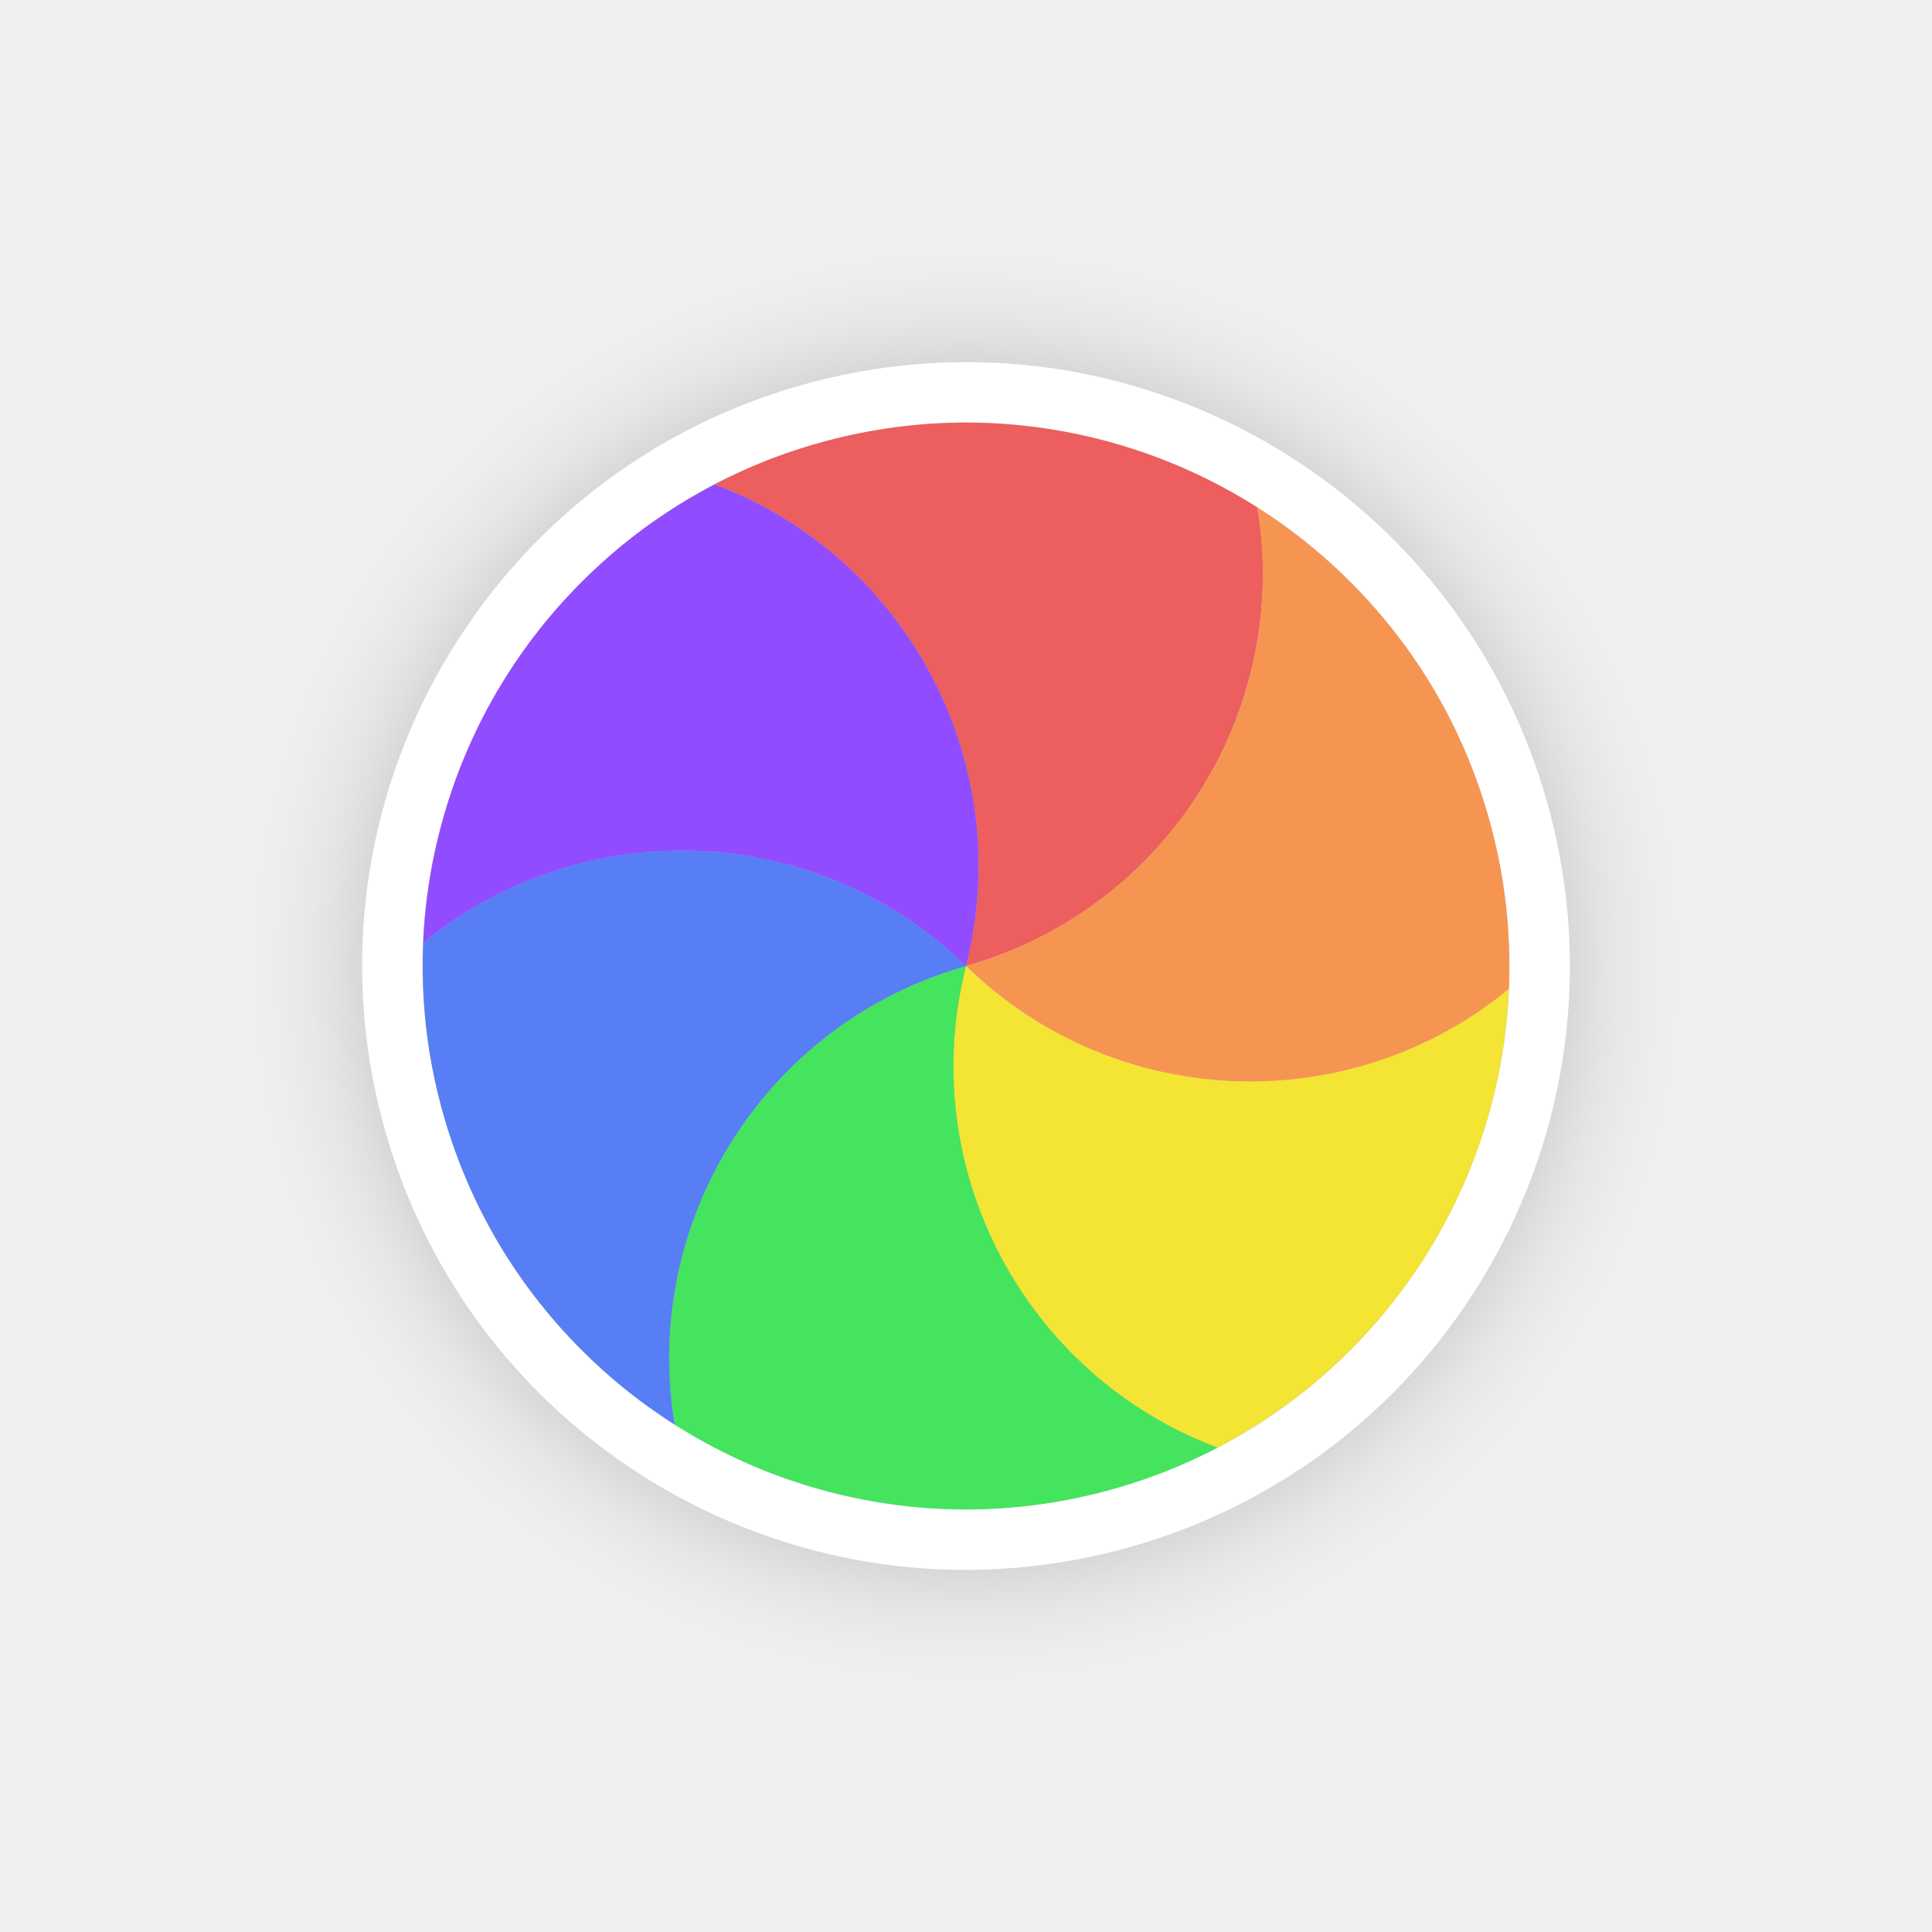
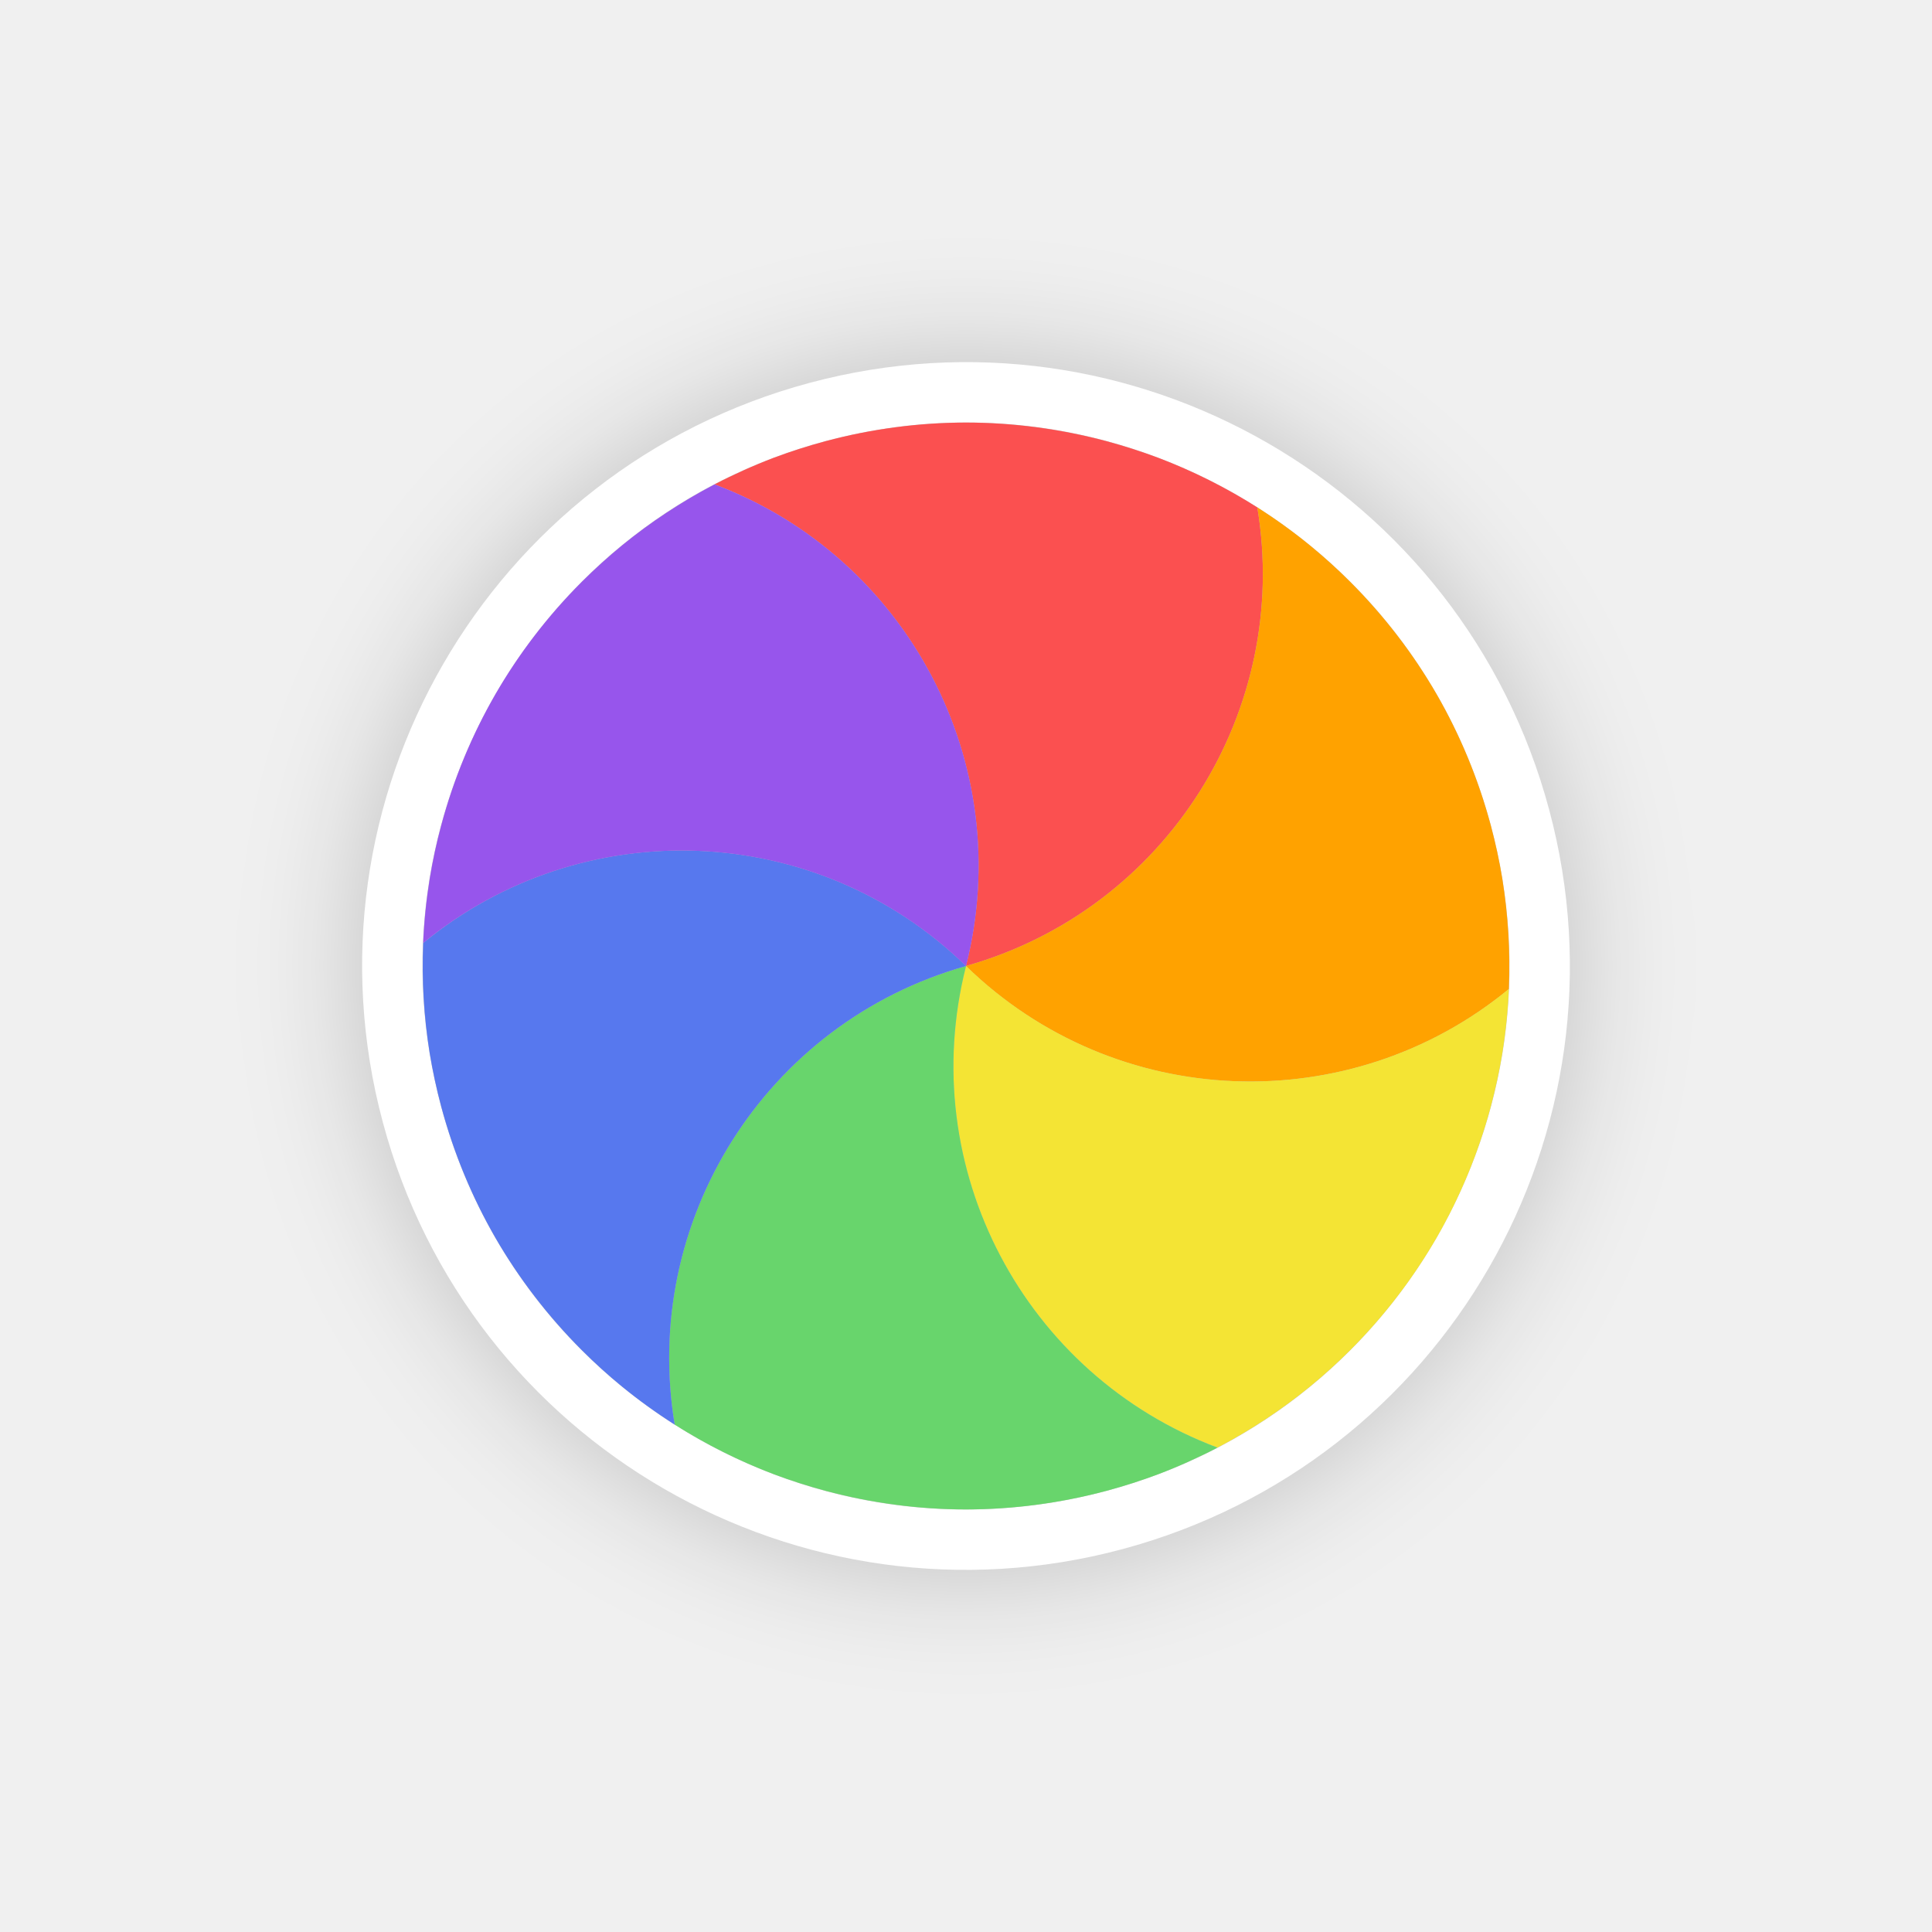
<svg xmlns="http://www.w3.org/2000/svg" width="32" height="32" viewBox="0 0 32 32" fill="none">
  <g filter="url(#filter0_d_182_7473)">
-     <circle cx="16" cy="16" r="9.5" transform="rotate(-15 16 15.9999)" stroke="white" stroke-linejoin="round" />
-     <path d="M11.835 8.023C12.152 7.858 12.479 7.711 12.814 7.583C13.092 7.479 13.378 7.387 13.671 7.308C14.449 7.1 15.231 7 16 6.999C16.769 7 17.551 7.1 18.329 7.308C18.622 7.387 18.908 7.479 19.186 7.584C19.759 7.801 20.309 8.077 20.826 8.405C21.384 11.763 19.334 15.06 15.999 16C16.852 12.643 15.022 9.219 11.835 8.023Z" fill="#ED5E5E" />
-     <path d="M20.825 8.404C21.127 8.596 21.418 8.806 21.696 9.033C21.926 9.221 22.148 9.422 22.363 9.637C22.933 10.207 23.41 10.834 23.795 11.499C24.179 12.166 24.483 12.893 24.692 13.671C24.77 13.964 24.834 14.257 24.882 14.55C24.98 15.156 25.016 15.77 24.991 16.382C22.362 18.544 18.481 18.417 15.999 16C19.333 15.059 21.384 11.762 20.825 8.404Z" fill="#F69551" />
-     <path d="M24.991 16.381C24.976 16.738 24.939 17.095 24.882 17.449C24.834 17.742 24.771 18.036 24.692 18.329C24.484 19.107 24.179 19.834 23.795 20.5C23.41 21.166 22.933 21.793 22.363 22.363C22.148 22.577 21.926 22.779 21.696 22.967C21.221 23.355 20.707 23.693 20.165 23.977C16.977 22.782 15.147 19.357 16 15.999C18.481 18.416 22.362 18.544 24.991 16.381Z" fill="#F4E434" />
-     <path d="M20.166 23.977C19.848 24.142 19.521 24.289 19.186 24.417C18.908 24.521 18.622 24.613 18.329 24.692C17.551 24.9 16.77 25 16 25.001C15.231 25 14.449 24.9 13.671 24.692C13.378 24.613 13.092 24.521 12.815 24.417C12.241 24.199 11.691 23.923 11.174 23.595C10.616 20.237 12.667 16.94 16.001 16C15.148 19.357 16.979 22.782 20.166 23.977Z" fill="#44E45E" />
-     <path d="M11.175 23.596C10.873 23.404 10.582 23.194 10.304 22.967C10.074 22.779 9.852 22.578 9.637 22.363C9.068 21.794 8.59 21.167 8.205 20.501C7.821 19.834 7.517 19.107 7.308 18.329C7.23 18.036 7.167 17.743 7.118 17.45C7.02 16.844 6.984 16.23 7.01 15.618C9.638 13.456 13.519 13.583 16.001 16.001C12.667 16.941 10.616 20.238 11.175 23.596Z" fill="#577EF4" />
-     <path d="M7.009 15.619C7.024 15.261 7.061 14.905 7.118 14.551C7.166 14.258 7.229 13.964 7.308 13.671C7.516 12.893 7.821 12.166 8.205 11.5C8.59 10.834 9.067 10.207 9.637 9.637C9.852 9.423 10.074 9.221 10.304 9.033C10.779 8.645 11.293 8.307 11.835 8.023C15.023 9.218 16.853 12.643 16 16.001C13.519 13.584 9.638 13.457 7.009 15.619Z" fill="#914CFF" />
+     <circle cx="16" cy="16" r="9.5" transform="rotate(-15 16 16)" stroke="white" stroke-linejoin="round" />
+     <path d="M11.835 8.023C12.152 7.858 12.479 7.711 12.814 7.583C13.092 7.479 13.378 7.387 13.671 7.308C14.449 7.1 15.231 7 16 6.999C16.769 7 17.551 7.1 18.329 7.308C18.622 7.387 18.907 7.479 19.185 7.583C19.759 7.801 20.309 8.077 20.826 8.405C21.384 11.763 19.333 15.06 15.999 16C16.852 12.643 15.022 9.219 11.835 8.023Z" fill="#FB5050" />
+     <path d="M20.825 8.404C21.127 8.596 21.418 8.806 21.696 9.033C21.926 9.221 22.148 9.422 22.363 9.637C22.933 10.207 23.41 10.834 23.795 11.499C24.179 12.166 24.483 12.893 24.692 13.671C24.77 13.964 24.834 14.257 24.882 14.55C24.98 15.156 25.016 15.77 24.991 16.382C22.362 18.544 18.481 18.417 15.999 16C19.333 15.059 21.384 11.762 20.825 8.404Z" fill="#FFA200" />
+     <path d="M24.991 16.381C24.976 16.738 24.939 17.095 24.882 17.449C24.834 17.742 24.77 18.036 24.692 18.329C24.483 19.107 24.179 19.834 23.795 20.5C23.41 21.166 22.933 21.793 22.363 22.363C22.148 22.577 21.926 22.779 21.696 22.967C21.221 23.355 20.707 23.693 20.165 23.977C16.977 22.782 15.147 19.357 16 15.999C18.481 18.416 22.362 18.544 24.991 16.381Z" fill="#F4E434" />
+     <path d="M20.166 23.977C19.848 24.142 19.521 24.289 19.186 24.417C18.908 24.521 18.622 24.613 18.329 24.692C17.551 24.9 16.769 25 16 25.001C15.231 25 14.449 24.9 13.671 24.692C13.378 24.613 13.092 24.521 12.815 24.417C12.241 24.199 11.691 23.923 11.174 23.595C10.616 20.237 12.666 16.94 16.001 16C15.148 19.357 16.978 22.782 20.166 23.977Z" fill="#68D56C" />
+     <path d="M11.175 23.596C10.873 23.404 10.582 23.194 10.304 22.967C10.074 22.779 9.852 22.578 9.637 22.363C9.068 21.794 8.59 21.166 8.205 20.501C7.821 19.834 7.517 19.107 7.308 18.329C7.23 18.036 7.167 17.743 7.118 17.45C7.02 16.844 6.984 16.23 7.01 15.618C9.638 13.456 13.519 13.583 16.001 16C12.667 16.941 10.616 20.238 11.175 23.596Z" fill="#5778EE" />
+     <path d="M7.009 15.619C7.024 15.262 7.061 14.905 7.118 14.551C7.166 14.258 7.229 13.964 7.308 13.671C7.516 12.893 7.821 12.166 8.205 11.5C8.59 10.834 9.067 10.207 9.637 9.637C9.852 9.423 10.074 9.221 10.304 9.033C10.779 8.645 11.293 8.307 11.835 8.023C15.023 9.218 16.853 12.643 16 16.001C13.519 13.584 9.638 13.457 7.009 15.619Z" fill="#9755EC" />
  </g>
  <defs>
    <filter id="filter0_d_182_7473" x="-2" y="-2" width="36" height="36" filterUnits="userSpaceOnUse" color-interpolation-filters="sRGB">
      <feFlood flood-opacity="0" result="BackgroundImageFix" />
      <feColorMatrix in="SourceAlpha" type="matrix" values="0 0 0 0 0 0 0 0 0 0 0 0 0 0 0 0 0 0 127 0" result="hardAlpha" />
      <feOffset />
      <feGaussianBlur stdDeviation="1" />
      <feColorMatrix type="matrix" values="0 0 0 0 0 0 0 0 0 0 0 0 0 0 0 0 0 0 0.2 0" />
      <feBlend mode="normal" in2="BackgroundImageFix" result="effect1_dropShadow_182_7473" />
      <feBlend mode="normal" in="SourceGraphic" in2="effect1_dropShadow_182_7473" result="shape" />
    </filter>
  </defs>
</svg>
